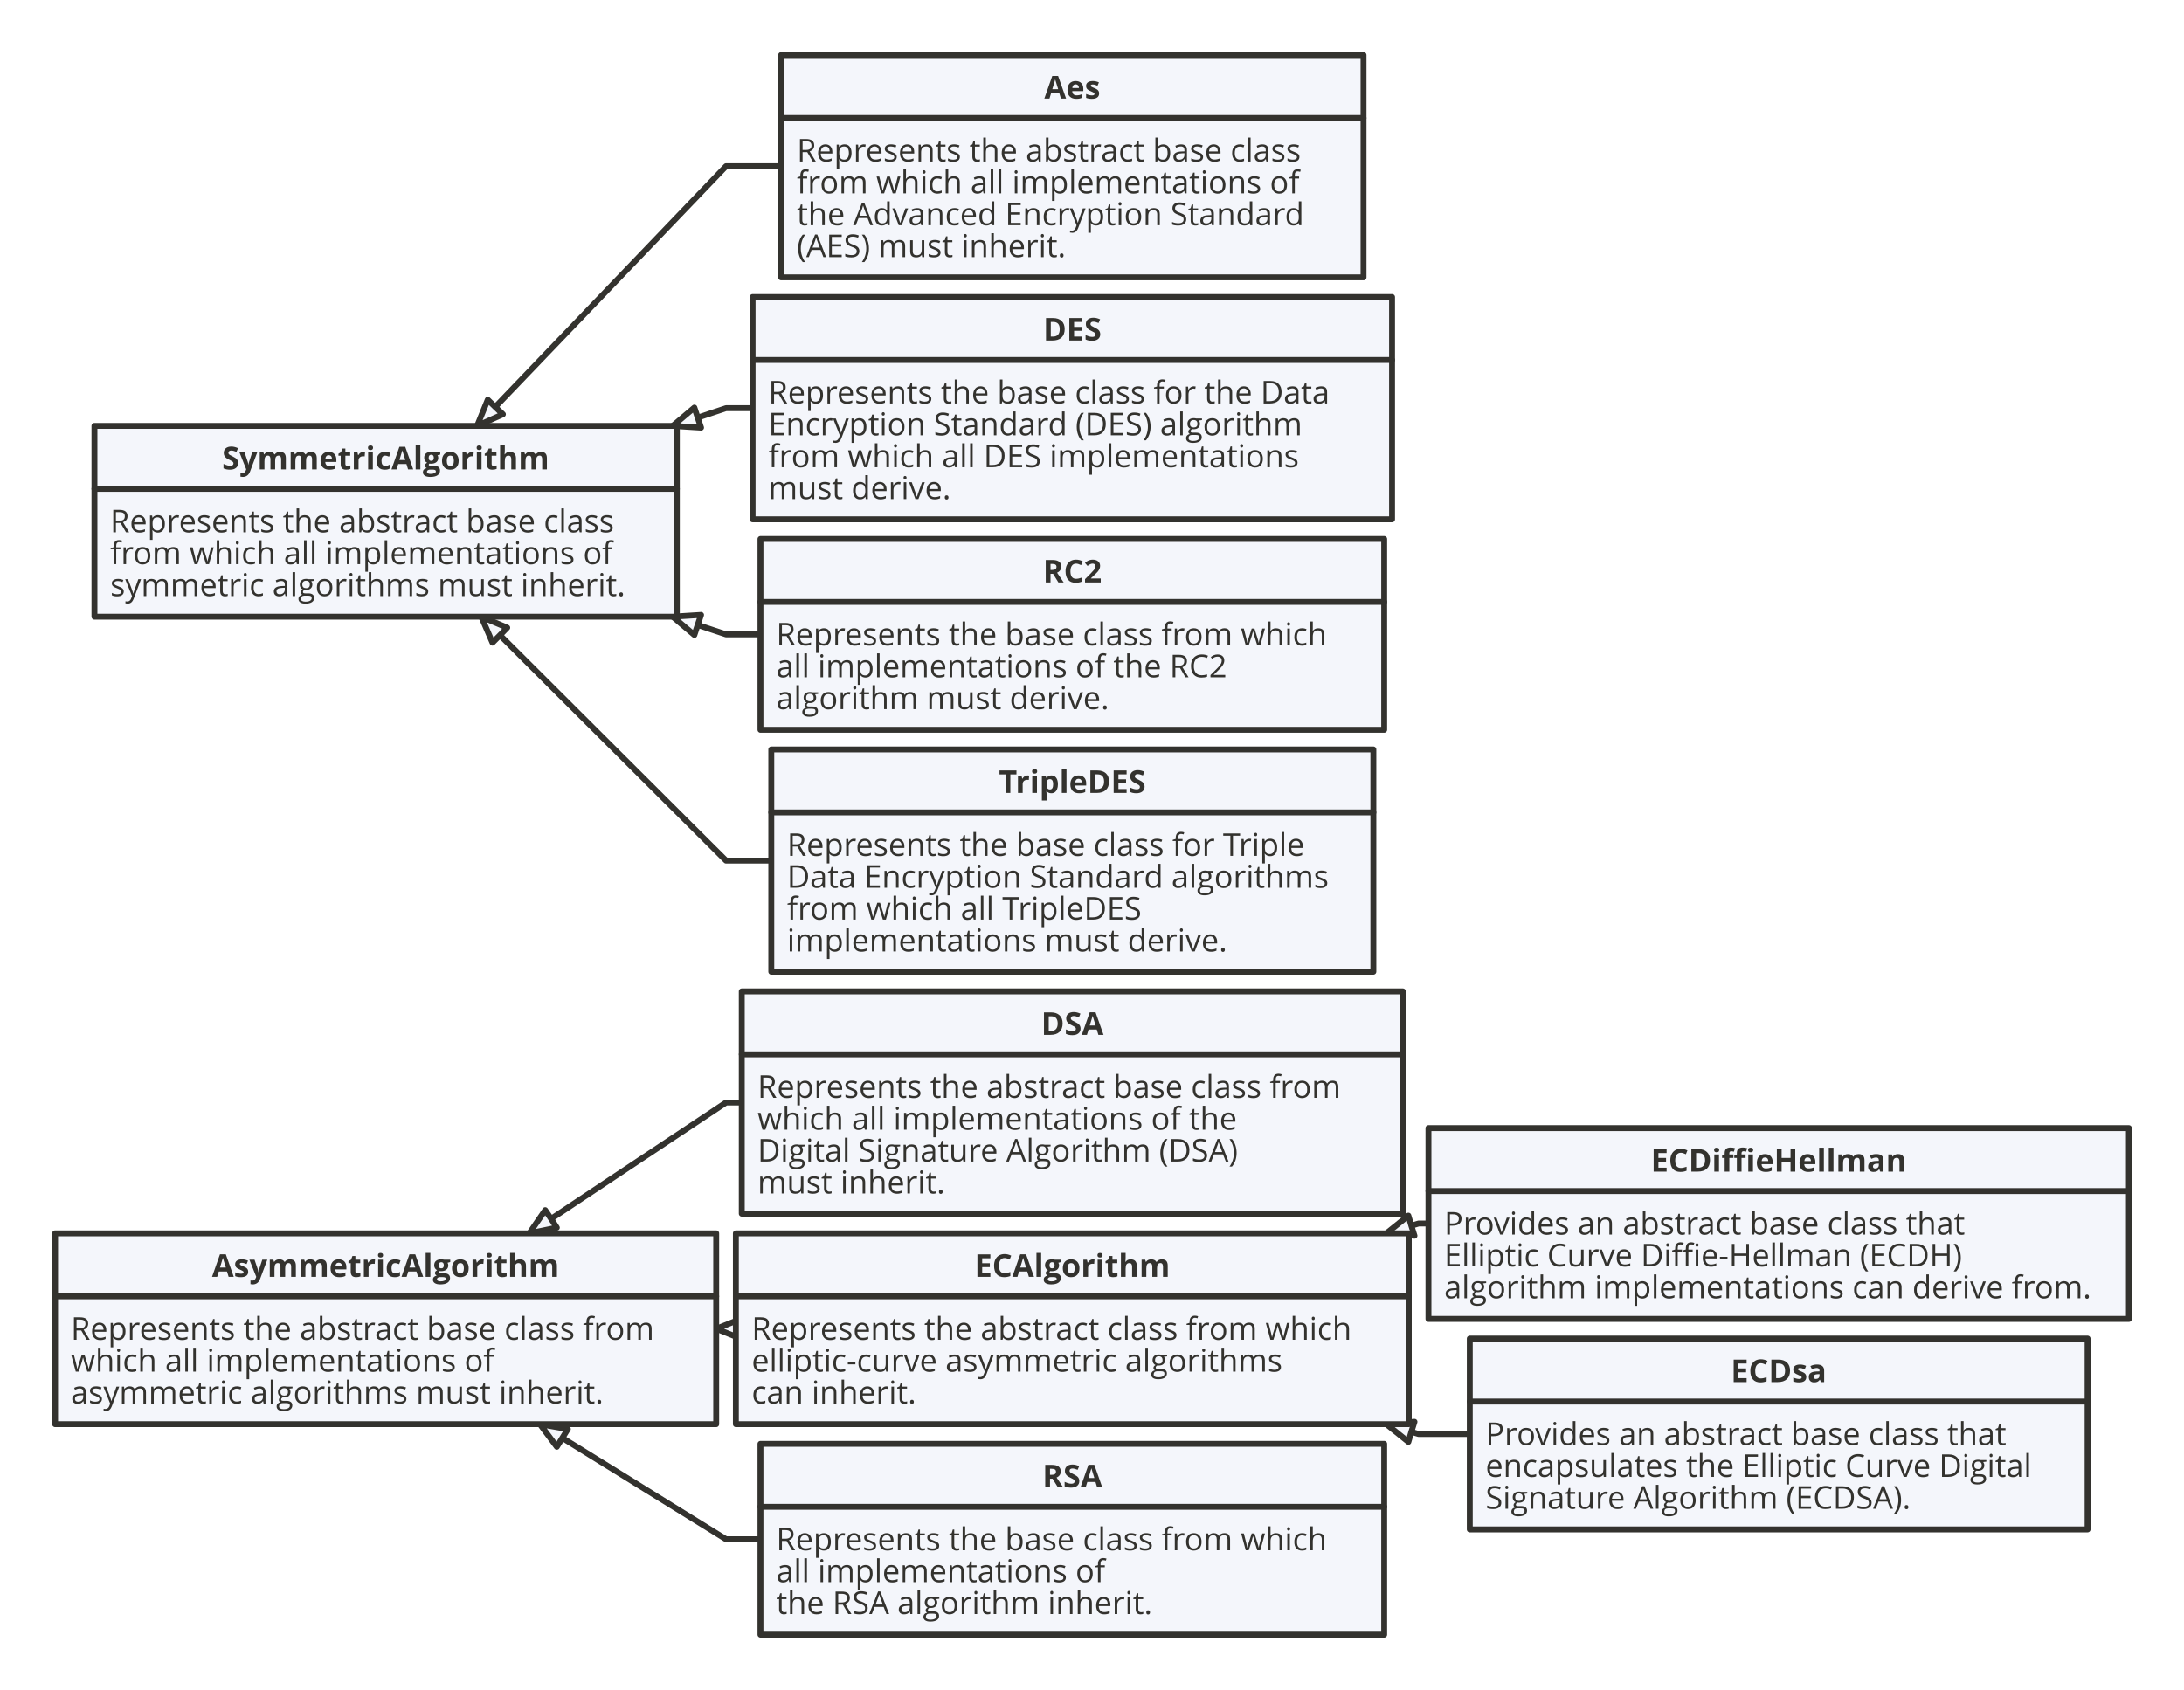
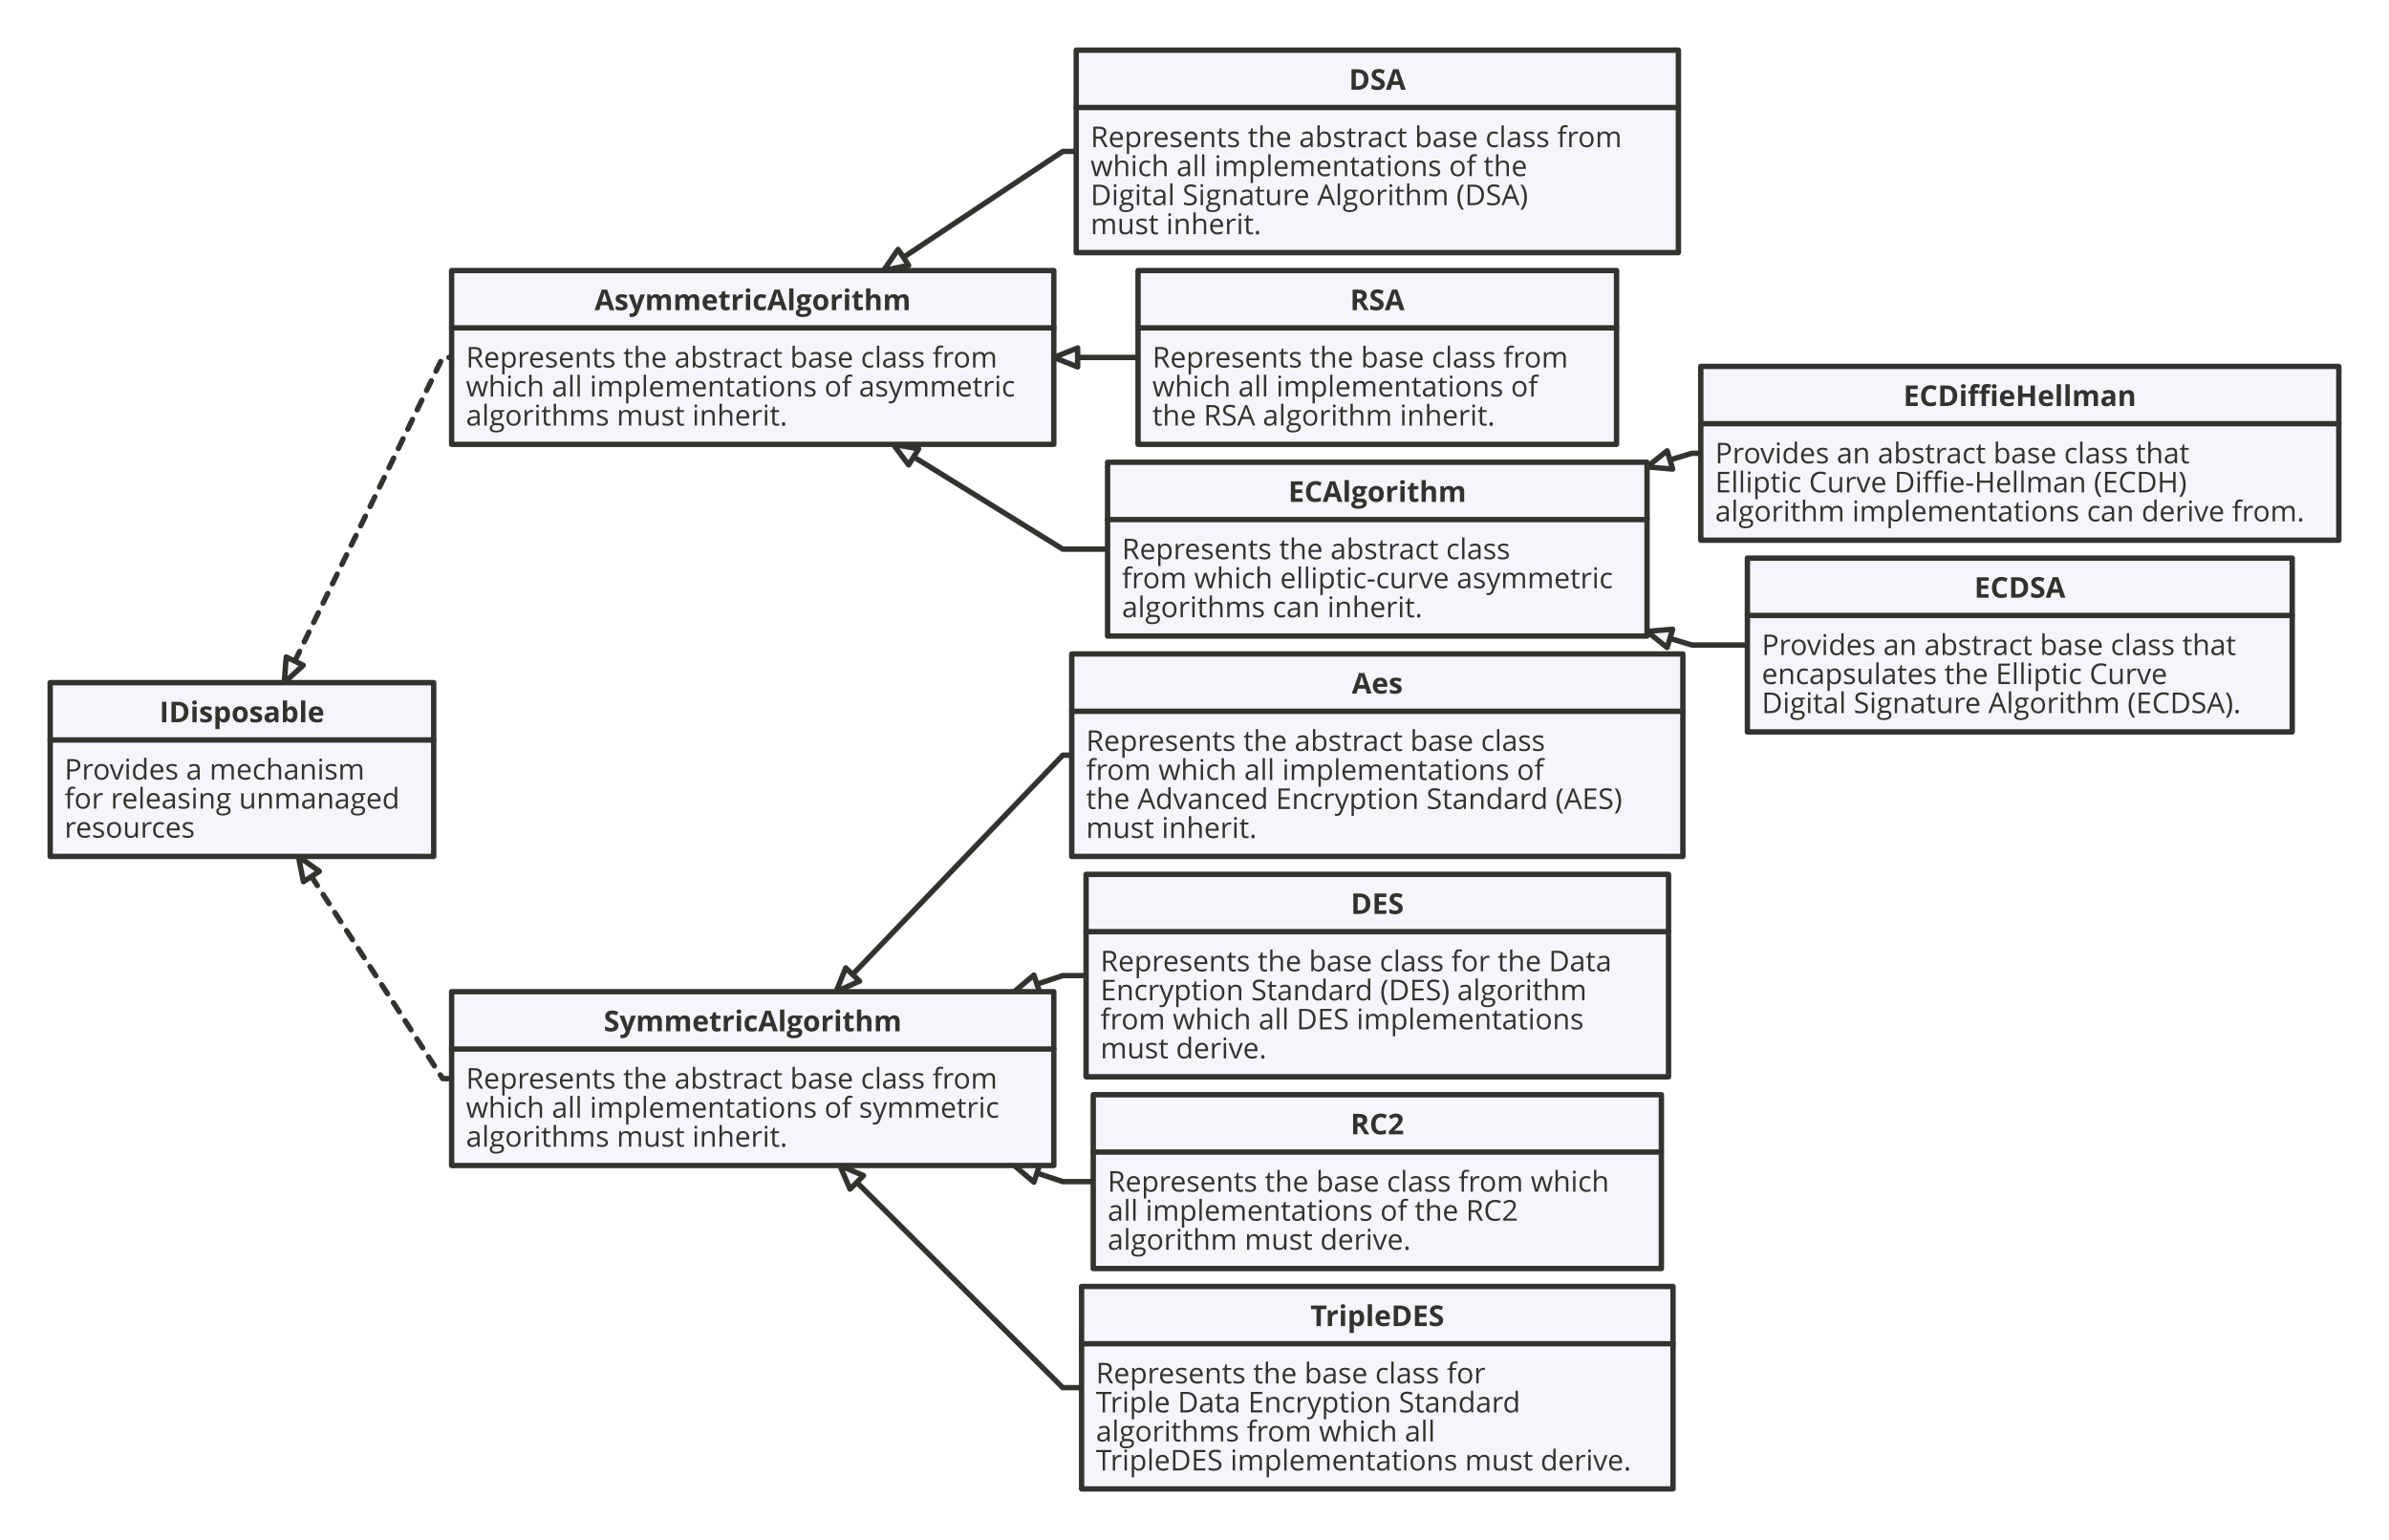
- <svg xmlns="http://www.w3.org/2000/svg" version="1.1" baseProfile="full" width="1110.0" height="859.0" viewBox="0 0 1110 859">
+ <svg xmlns="http://www.w3.org/2000/svg" version="1.1" baseProfile="full" width="1333.0" height="859.0" viewBox="0 0 1333 859">
  <g stroke-width="1.0" text-align="left" font="12pt Helvetica, Arial, sans-serif" font-size="12pt" font-family="'Open Sans'" font-weight="normal" font-style="normal">
    <g font-family="'Open Sans'" font-size="12pt" font-weight="bold" font-style="normal" stroke-width="3.0" stroke-linejoin="round" stroke-linecap="round" stroke="#33322E">
      <g stroke="transparent" fill="transparent">
-         <rect x="0.0" y="0.0" height="859.0" width="1110.0" stroke="none" />
+         <rect x="0.0" y="0.0" height="859.0" width="1333.0" stroke="none" />
      </g>
      <g transform="translate(8, 8)" fill="#33322E">
        <g transform="translate(20, 20)" fill="#f4f6fb" font-family="'Open Sans'" font-size="12pt" font-weight="normal" font-style="normal">
-           <path d="M223.7 178.9 L341 56.5 L369 56.5 L369.0 56.5 " fill="none" />
-           <path d="M219.9 175.2 L223.7 178.9 L227.6 182.6 L214.5 188.5 Z" />
-           <path d="M326.6 184.3 L341 179.5 L354.5 179.5 L354.5 179.5 " fill="none" />
-           <path d="M324.9 179.2 L326.6 184.3 L328.3 189.4 L313.9 188.5 Z" />
-           <path d="M326.6 289.7 L341 294.5 L358.5 294.5 L358.5 294.5 " fill="none" />
-           <path d="M328.3 284.6 L326.6 289.7 L324.9 294.8 L313.9 285.5 Z" />
-           <path d="M226.1 294.9 L341 409.5 L364 409.5 L364.0 409.5 " fill="none" />
-           <path d="M229.8 291.1 L226.1 294.9 L222.3 298.7 L216.6 285.5 Z" />
-           <path d="M257.8 703.0 L341 754.5 L358.5 754.5 L358.5 754.5 " fill="none" />
-           <path d="M260.6 698.5 L257.8 703.0 L255.0 707.5 L246.4 696.0 Z" />
-           <path d="M252.1 591.6 L341 532.5 L349 532.5 L349.0 532.5 " fill="none" />
-           <path d="M249.1 587.2 L252.1 591.6 L255.0 596.1 L241.0 599.0 Z" />
-           <path d="M349.3 647.5 L341 647.5 L346 647.5 L346.0 647.5 " fill="none" />
-           <path d="M349.3 642.2 L349.3 647.5 L349.3 652.8 L336.0 647.5 Z" />
-           <path d="M689.3 595.1 L693 594 L698 594 L698.0 594.0 " fill="none" />
-           <path d="M687.8 590.0 L689.3 595.1 L690.9 600.2 L676.6 599.0 Z" />
-           <path d="M689.3 699.9 L693 701 L719 701 L719.0 701.0 " fill="none" />
-           <path d="M690.9 694.8 L689.3 699.9 L687.8 705.0 L676.6 696.0 Z" />
+           <g stroke-dasharray="6 6">
+             <path d="M136.5 341.0 L219 171.5 L224 171.5 L224.0 171.5 " fill="none" />
+           </g>
+           <path d="M131.7 338.7 L136.5 341.0 L141.2 343.3 L130.6 353.0 Z" />
+           <path d="M476.1 115.6 L565 56.5 L572.5 56.5 L572.5 56.5 " fill="none" />
+           <path d="M473.1 111.2 L476.1 115.6 L479.0 120.1 L465.0 123.0 Z" />
+           <path d="M481.8 227.0 L565 278.5 L590 278.5 L590.0 278.5 " fill="none" />
+           <path d="M484.6 222.5 L481.8 227.0 L479.0 231.5 L470.4 220.0 Z" />
+           <path d="M573.3 171.5 L565 171.5 L607 171.5 L607.0 171.5 " fill="none" />
+           <path d="M573.3 166.2 L573.3 171.5 L573.3 176.8 L560.0 171.5 Z" />
+           <path d="M903.8 228.7 L916 225 L921 225 L921.0 225.0 " fill="none" />
+           <path d="M902.2 223.6 L903.8 228.7 L905.3 233.8 L891.0 232.6 Z" />
+           <path d="M903.8 328.3 L916 332 L947 332 L947.0 332.0 " fill="none" />
+           <path d="M905.3 323.2 L903.8 328.3 L902.2 333.4 L891.0 324.4 Z" />
+           <g stroke-dasharray="6 6">
+             <path d="M145.8 461.2 L219 574 L224 574 L224.0 574.0 " fill="none" />
+           </g>
+           <path d="M150.2 458.3 L145.8 461.2 L141.3 464.1 L138.5 450.0 Z" />
+           <path d="M447.7 515.9 L565 393.5 L570 393.5 L570.0 393.5 " fill="none" />
+           <path d="M443.9 512.2 L447.7 515.9 L451.6 519.6 L438.5 525.5 Z" />
+           <path d="M550.6 521.3 L565 516.5 L578 516.5 L578.0 516.5 " fill="none" />
+           <path d="M548.9 516.2 L550.6 521.3 L552.3 526.4 L537.9 525.5 Z" />
+           <path d="M550.6 626.7 L565 631.5 L582 631.5 L582.0 631.5 " fill="none" />
+           <path d="M552.3 621.6 L550.6 626.7 L548.9 631.8 L537.9 622.5 Z" />
+           <path d="M450.1 631.9 L565 746.5 L575.5 746.5 L575.5 746.5 " fill="none" />
+           <path d="M453.8 628.1 L450.1 631.9 L446.3 635.7 L440.6 622.5 Z" />
+           <g data-name="IDisposable">
+             <g fill="#f4f6fb" stroke="#33322E" data-name="IDisposable">
+               <rect x="0.0" y="353.0" height="97.0" width="214.0" data-name="IDisposable" />
+               <path d="M0.0 385.0 L214.0 385.0" fill="none" data-name="IDisposable" />
+             </g>
+             <g transform="translate(0, 353)" font-family="'Open Sans'" font-size="12pt" font-weight="bold" font-style="normal" data-name="IDisposable" data-compartment="0">
+               <g transform="translate(8, 8)" fill="#33322E" text-align="center" data-name="IDisposable" data-compartment="0">
+                 <text x="99.0" y="14.1" stroke="none" text-anchor="middle" data-name="IDisposable" data-compartment="0">IDisposable</text>
+               </g>
+             </g>
+             <g transform="translate(0, 385)" font-family="'Open Sans'" font-size="12pt" font-weight="normal" font-style="normal" data-name="IDisposable" data-compartment="1">
+               <g transform="translate(8, 8)" fill="#33322E" text-align="left" data-name="IDisposable" data-compartment="1">
+                 <text x="0.0" y="14.1" stroke="none" data-name="IDisposable" data-compartment="1">Provides a mechanism</text>
+                 <text x="0.0" y="30.3" stroke="none" data-name="IDisposable" data-compartment="1">for releasing unmanaged</text>
+                 <text x="0.0" y="46.5" stroke="none" data-name="IDisposable" data-compartment="1">resources</text>
+               </g>
+             </g>
+           </g>
+           <g data-name="AsymmetricAlgorithm">
+             <g fill="#f4f6fb" stroke="#33322E" data-name="AsymmetricAlgorithm">
+               <rect x="224.0" y="123.0" height="97.0" width="336.0" data-name="AsymmetricAlgorithm" />
+               <path d="M224.0 155.0 L560.0 155.0" fill="none" data-name="AsymmetricAlgorithm" />
+             </g>
+             <g transform="translate(224, 123)" font-family="'Open Sans'" font-size="12pt" font-weight="bold" font-style="normal" data-name="AsymmetricAlgorithm" data-compartment="0">
+               <g transform="translate(8, 8)" fill="#33322E" text-align="center" data-name="AsymmetricAlgorithm" data-compartment="0">
+                 <text x="160.0" y="14.1" stroke="none" text-anchor="middle" data-name="AsymmetricAlgorithm" data-compartment="0">AsymmetricAlgorithm</text>
+               </g>
+             </g>
+             <g transform="translate(224, 155)" font-family="'Open Sans'" font-size="12pt" font-weight="normal" font-style="normal" data-name="AsymmetricAlgorithm" data-compartment="1">
+               <g transform="translate(8, 8)" fill="#33322E" text-align="left" data-name="AsymmetricAlgorithm" data-compartment="1">
+                 <text x="0.0" y="14.1" stroke="none" data-name="AsymmetricAlgorithm" data-compartment="1">Represents the abstract base class from</text>
+                 <text x="0.0" y="30.3" stroke="none" data-name="AsymmetricAlgorithm" data-compartment="1">which all implementations of asymmetric</text>
+                 <text x="0.0" y="46.5" stroke="none" data-name="AsymmetricAlgorithm" data-compartment="1">algorithms must inherit.</text>
+               </g>
+             </g>
+           </g>
+           <g data-name="DSA">
+             <g fill="#f4f6fb" stroke="#33322E" data-name="DSA">
+               <rect x="572.5" y="0.0" height="113.0" width="336.0" data-name="DSA" />
+               <path d="M572.5 32.0 L908.5 32.0" fill="none" data-name="DSA" />
+             </g>
+             <g transform="translate(572.5, 0)" font-family="'Open Sans'" font-size="12pt" font-weight="bold" font-style="normal" data-name="DSA" data-compartment="0">
+               <g transform="translate(8, 8)" fill="#33322E" text-align="center" data-name="DSA" data-compartment="0">
+                 <text x="160.0" y="14.1" stroke="none" text-anchor="middle" data-name="DSA" data-compartment="0">DSA</text>
+               </g>
+             </g>
+             <g transform="translate(572.5, 32)" font-family="'Open Sans'" font-size="12pt" font-weight="normal" font-style="normal" data-name="DSA" data-compartment="1">
+               <g transform="translate(8, 8)" fill="#33322E" text-align="left" data-name="DSA" data-compartment="1">
+                 <text x="0.0" y="14.1" stroke="none" data-name="DSA" data-compartment="1">Represents the abstract base class from</text>
+                 <text x="0.0" y="30.3" stroke="none" data-name="DSA" data-compartment="1">which all implementations of the</text>
+                 <text x="0.0" y="46.5" stroke="none" data-name="DSA" data-compartment="1">Digital Signature Algorithm (DSA)</text>
+                 <text x="0.0" y="62.7" stroke="none" data-name="DSA" data-compartment="1">must inherit.</text>
+               </g>
+             </g>
+           </g>
+           <g data-name="RSA">
+             <g fill="#f4f6fb" stroke="#33322E" data-name="RSA">
+               <rect x="607.0" y="123.0" height="97.0" width="267.0" data-name="RSA" />
+               <path d="M607.0 155.0 L874.0 155.0" fill="none" data-name="RSA" />
+             </g>
+             <g transform="translate(607, 123)" font-family="'Open Sans'" font-size="12pt" font-weight="bold" font-style="normal" data-name="RSA" data-compartment="0">
+               <g transform="translate(8, 8)" fill="#33322E" text-align="center" data-name="RSA" data-compartment="0">
+                 <text x="125.5" y="14.1" stroke="none" text-anchor="middle" data-name="RSA" data-compartment="0">RSA</text>
+               </g>
+             </g>
+             <g transform="translate(607, 155)" font-family="'Open Sans'" font-size="12pt" font-weight="normal" font-style="normal" data-name="RSA" data-compartment="1">
+               <g transform="translate(8, 8)" fill="#33322E" text-align="left" data-name="RSA" data-compartment="1">
+                 <text x="0.0" y="14.1" stroke="none" data-name="RSA" data-compartment="1">Represents the base class from</text>
+                 <text x="0.0" y="30.3" stroke="none" data-name="RSA" data-compartment="1">which all implementations of</text>
+                 <text x="0.0" y="46.5" stroke="none" data-name="RSA" data-compartment="1">the RSA algorithm inherit.</text>
+               </g>
+             </g>
+           </g>
+           <g data-name="ECAlgorithm">
+             <g fill="#f4f6fb" stroke="#33322E" data-name="ECAlgorithm">
+               <rect x="590.0" y="230.0" height="97.0" width="301.0" data-name="ECAlgorithm" />
+               <path d="M590.0 262.0 L891.0 262.0" fill="none" data-name="ECAlgorithm" />
+             </g>
+             <g transform="translate(590, 230)" font-family="'Open Sans'" font-size="12pt" font-weight="bold" font-style="normal" data-name="ECAlgorithm" data-compartment="0">
+               <g transform="translate(8, 8)" fill="#33322E" text-align="center" data-name="ECAlgorithm" data-compartment="0">
+                 <text x="142.5" y="14.1" stroke="none" text-anchor="middle" data-name="ECAlgorithm" data-compartment="0">ECAlgorithm</text>
+               </g>
+             </g>
+             <g transform="translate(590, 262)" font-family="'Open Sans'" font-size="12pt" font-weight="normal" font-style="normal" data-name="ECAlgorithm" data-compartment="1">
+               <g transform="translate(8, 8)" fill="#33322E" text-align="left" data-name="ECAlgorithm" data-compartment="1">
+                 <text x="0.0" y="14.1" stroke="none" data-name="ECAlgorithm" data-compartment="1">Represents the abstract class</text>
+                 <text x="0.0" y="30.3" stroke="none" data-name="ECAlgorithm" data-compartment="1">from which elliptic-curve asymmetric</text>
+                 <text x="0.0" y="46.5" stroke="none" data-name="ECAlgorithm" data-compartment="1">algorithms can inherit.</text>
+               </g>
+             </g>
+           </g>
+           <g data-name="ECDiffieHellman">
+             <g fill="#f4f6fb" stroke="#33322E" data-name="ECDiffieHellman">
+               <rect x="921.0" y="176.5" height="97.0" width="356.0" data-name="ECDiffieHellman" />
+               <path d="M921.0 208.5 L1277.0 208.5" fill="none" data-name="ECDiffieHellman" />
+             </g>
+             <g transform="translate(921, 176.5)" font-family="'Open Sans'" font-size="12pt" font-weight="bold" font-style="normal" data-name="ECDiffieHellman" data-compartment="0">
+               <g transform="translate(8, 8)" fill="#33322E" text-align="center" data-name="ECDiffieHellman" data-compartment="0">
+                 <text x="170.0" y="14.1" stroke="none" text-anchor="middle" data-name="ECDiffieHellman" data-compartment="0">ECDiffieHellman</text>
+               </g>
+             </g>
+             <g transform="translate(921, 208.5)" font-family="'Open Sans'" font-size="12pt" font-weight="normal" font-style="normal" data-name="ECDiffieHellman" data-compartment="1">
+               <g transform="translate(8, 8)" fill="#33322E" text-align="left" data-name="ECDiffieHellman" data-compartment="1">
+                 <text x="0.0" y="14.1" stroke="none" data-name="ECDiffieHellman" data-compartment="1">Provides an abstract base class that</text>
+                 <text x="0.0" y="30.3" stroke="none" data-name="ECDiffieHellman" data-compartment="1">Elliptic Curve Diffie-Hellman (ECDH)</text>
+                 <text x="0.0" y="46.5" stroke="none" data-name="ECDiffieHellman" data-compartment="1">algorithm implementations can derive from.</text>
+               </g>
+             </g>
+           </g>
+           <g data-name="ECDSA">
+             <g fill="#f4f6fb" stroke="#33322E" data-name="ECDSA">
+               <rect x="947.0" y="283.5" height="97.0" width="304.0" data-name="ECDSA" />
+               <path d="M947.0 315.5 L1251.0 315.5" fill="none" data-name="ECDSA" />
+             </g>
+             <g transform="translate(947, 283.5)" font-family="'Open Sans'" font-size="12pt" font-weight="bold" font-style="normal" data-name="ECDSA" data-compartment="0">
+               <g transform="translate(8, 8)" fill="#33322E" text-align="center" data-name="ECDSA" data-compartment="0">
+                 <text x="144.0" y="14.1" stroke="none" text-anchor="middle" data-name="ECDSA" data-compartment="0">ECDSA</text>
+               </g>
+             </g>
+             <g transform="translate(947, 315.5)" font-family="'Open Sans'" font-size="12pt" font-weight="normal" font-style="normal" data-name="ECDSA" data-compartment="1">
+               <g transform="translate(8, 8)" fill="#33322E" text-align="left" data-name="ECDSA" data-compartment="1">
+                 <text x="0.0" y="14.1" stroke="none" data-name="ECDSA" data-compartment="1">Provides an abstract base class that</text>
+                 <text x="0.0" y="30.3" stroke="none" data-name="ECDSA" data-compartment="1">encapsulates the Elliptic Curve</text>
+                 <text x="0.0" y="46.5" stroke="none" data-name="ECDSA" data-compartment="1">Digital Signature Algorithm (ECDSA).</text>
+               </g>
+             </g>
+           </g>
          <g data-name="SymmetricAlgorithm">
            <g fill="#f4f6fb" stroke="#33322E" data-name="SymmetricAlgorithm">
-               <rect x="20.0" y="188.5" height="97.0" width="296.0" data-name="SymmetricAlgorithm" />
-               <path d="M20.0 220.5 L316.0 220.5" fill="none" data-name="SymmetricAlgorithm" />
-             </g>
-             <g transform="translate(20, 188.5)" font-family="'Open Sans'" font-size="12pt" font-weight="bold" font-style="normal" data-name="SymmetricAlgorithm" data-compartment="0">
+               <rect x="224.0" y="525.5" height="97.0" width="336.0" data-name="SymmetricAlgorithm" />
+               <path d="M224.0 557.5 L560.0 557.5" fill="none" data-name="SymmetricAlgorithm" />
+             </g>
+             <g transform="translate(224, 525.5)" font-family="'Open Sans'" font-size="12pt" font-weight="bold" font-style="normal" data-name="SymmetricAlgorithm" data-compartment="0">
              <g transform="translate(8, 8)" fill="#33322E" text-align="center" data-name="SymmetricAlgorithm" data-compartment="0">
-                 <text x="140.0" y="14.1" stroke="none" text-anchor="middle" data-name="SymmetricAlgorithm" data-compartment="0">SymmetricAlgorithm</text>
-               </g>
-             </g>
-             <g transform="translate(20, 220.5)" font-family="'Open Sans'" font-size="12pt" font-weight="normal" font-style="normal" data-name="SymmetricAlgorithm" data-compartment="1">
+                 <text x="160.0" y="14.1" stroke="none" text-anchor="middle" data-name="SymmetricAlgorithm" data-compartment="0">SymmetricAlgorithm</text>
+               </g>
+             </g>
+             <g transform="translate(224, 557.5)" font-family="'Open Sans'" font-size="12pt" font-weight="normal" font-style="normal" data-name="SymmetricAlgorithm" data-compartment="1">
              <g transform="translate(8, 8)" fill="#33322E" text-align="left" data-name="SymmetricAlgorithm" data-compartment="1">
-                 <text x="0.0" y="14.1" stroke="none" data-name="SymmetricAlgorithm" data-compartment="1">Represents the abstract base class</text>
-                 <text x="0.0" y="30.3" stroke="none" data-name="SymmetricAlgorithm" data-compartment="1">from which all implementations of</text>
-                 <text x="0.0" y="46.5" stroke="none" data-name="SymmetricAlgorithm" data-compartment="1">symmetric algorithms must inherit.</text>
+                 <text x="0.0" y="14.1" stroke="none" data-name="SymmetricAlgorithm" data-compartment="1">Represents the abstract base class from</text>
+                 <text x="0.0" y="30.3" stroke="none" data-name="SymmetricAlgorithm" data-compartment="1">which all implementations of symmetric</text>
+                 <text x="0.0" y="46.5" stroke="none" data-name="SymmetricAlgorithm" data-compartment="1">algorithms must inherit.</text>
              </g>
            </g>
          </g>
          <g data-name="Aes">
            <g fill="#f4f6fb" stroke="#33322E" data-name="Aes">
-               <rect x="369.0" y="0.0" height="113.0" width="296.0" data-name="Aes" />
-               <path d="M369.0 32.0 L665.0 32.0" fill="none" data-name="Aes" />
-             </g>
-             <g transform="translate(369, 0)" font-family="'Open Sans'" font-size="12pt" font-weight="bold" font-style="normal" data-name="Aes" data-compartment="0">
+               <rect x="570.0" y="337.0" height="113.0" width="341.0" data-name="Aes" />
+               <path d="M570.0 369.0 L911.0 369.0" fill="none" data-name="Aes" />
+             </g>
+             <g transform="translate(570, 337)" font-family="'Open Sans'" font-size="12pt" font-weight="bold" font-style="normal" data-name="Aes" data-compartment="0">
              <g transform="translate(8, 8)" fill="#33322E" text-align="center" data-name="Aes" data-compartment="0">
-                 <text x="140.0" y="14.1" stroke="none" text-anchor="middle" data-name="Aes" data-compartment="0">Aes</text>
-               </g>
-             </g>
-             <g transform="translate(369, 32)" font-family="'Open Sans'" font-size="12pt" font-weight="normal" font-style="normal" data-name="Aes" data-compartment="1">
+                 <text x="162.5" y="14.1" stroke="none" text-anchor="middle" data-name="Aes" data-compartment="0">Aes</text>
+               </g>
+             </g>
+             <g transform="translate(570, 369)" font-family="'Open Sans'" font-size="12pt" font-weight="normal" font-style="normal" data-name="Aes" data-compartment="1">
              <g transform="translate(8, 8)" fill="#33322E" text-align="left" data-name="Aes" data-compartment="1">
                <text x="0.0" y="14.1" stroke="none" data-name="Aes" data-compartment="1">Represents the abstract base class</text>
                <text x="0.0" y="30.3" stroke="none" data-name="Aes" data-compartment="1">from which all implementations of</text>
-                 <text x="0.0" y="46.5" stroke="none" data-name="Aes" data-compartment="1">the Advanced Encryption Standard</text>
-                 <text x="0.0" y="62.7" stroke="none" data-name="Aes" data-compartment="1">(AES) must inherit.</text>
+                 <text x="0.0" y="46.5" stroke="none" data-name="Aes" data-compartment="1">the Advanced Encryption Standard (AES)</text>
+                 <text x="0.0" y="62.7" stroke="none" data-name="Aes" data-compartment="1">must inherit.</text>
              </g>
            </g>
          </g>
          <g data-name="DES">
            <g fill="#f4f6fb" stroke="#33322E" data-name="DES">
-               <rect x="354.5" y="123.0" height="113.0" width="325.0" data-name="DES" />
-               <path d="M354.5 155.0 L679.5 155.0" fill="none" data-name="DES" />
-             </g>
-             <g transform="translate(354.5, 123)" font-family="'Open Sans'" font-size="12pt" font-weight="bold" font-style="normal" data-name="DES" data-compartment="0">
+               <rect x="578.0" y="460.0" height="113.0" width="325.0" data-name="DES" />
+               <path d="M578.0 492.0 L903.0 492.0" fill="none" data-name="DES" />
+             </g>
+             <g transform="translate(578, 460)" font-family="'Open Sans'" font-size="12pt" font-weight="bold" font-style="normal" data-name="DES" data-compartment="0">
              <g transform="translate(8, 8)" fill="#33322E" text-align="center" data-name="DES" data-compartment="0">
                <text x="154.5" y="14.1" stroke="none" text-anchor="middle" data-name="DES" data-compartment="0">DES</text>
              </g>
            </g>
-             <g transform="translate(354.5, 155)" font-family="'Open Sans'" font-size="12pt" font-weight="normal" font-style="normal" data-name="DES" data-compartment="1">
+             <g transform="translate(578, 492)" font-family="'Open Sans'" font-size="12pt" font-weight="normal" font-style="normal" data-name="DES" data-compartment="1">
              <g transform="translate(8, 8)" fill="#33322E" text-align="left" data-name="DES" data-compartment="1">
                <text x="0.0" y="14.1" stroke="none" data-name="DES" data-compartment="1">Represents the base class for the Data</text>
                <text x="0.0" y="30.3" stroke="none" data-name="DES" data-compartment="1">Encryption Standard (DES) algorithm</text>
                <text x="0.0" y="46.5" stroke="none" data-name="DES" data-compartment="1">from which all DES implementations</text>
                <text x="0.0" y="62.7" stroke="none" data-name="DES" data-compartment="1">must derive.</text>
              </g>
            </g>
          </g>
          <g data-name="RC2">
            <g fill="#f4f6fb" stroke="#33322E" data-name="RC2">
-               <rect x="358.5" y="246.0" height="97.0" width="317.0" data-name="RC2" />
-               <path d="M358.5 278.0 L675.5 278.0" fill="none" data-name="RC2" />
-             </g>
-             <g transform="translate(358.5, 246)" font-family="'Open Sans'" font-size="12pt" font-weight="bold" font-style="normal" data-name="RC2" data-compartment="0">
+               <rect x="582.0" y="583.0" height="97.0" width="317.0" data-name="RC2" />
+               <path d="M582.0 615.0 L899.0 615.0" fill="none" data-name="RC2" />
+             </g>
+             <g transform="translate(582, 583)" font-family="'Open Sans'" font-size="12pt" font-weight="bold" font-style="normal" data-name="RC2" data-compartment="0">
              <g transform="translate(8, 8)" fill="#33322E" text-align="center" data-name="RC2" data-compartment="0">
                <text x="150.5" y="14.1" stroke="none" text-anchor="middle" data-name="RC2" data-compartment="0">RC2</text>
              </g>
            </g>
-             <g transform="translate(358.5, 278)" font-family="'Open Sans'" font-size="12pt" font-weight="normal" font-style="normal" data-name="RC2" data-compartment="1">
+             <g transform="translate(582, 615)" font-family="'Open Sans'" font-size="12pt" font-weight="normal" font-style="normal" data-name="RC2" data-compartment="1">
              <g transform="translate(8, 8)" fill="#33322E" text-align="left" data-name="RC2" data-compartment="1">
                <text x="0.0" y="14.1" stroke="none" data-name="RC2" data-compartment="1">Represents the base class from which</text>
                <text x="0.0" y="30.3" stroke="none" data-name="RC2" data-compartment="1">all implementations of the RC2</text>
                <text x="0.0" y="46.5" stroke="none" data-name="RC2" data-compartment="1">algorithm must derive.</text>
              </g>
            </g>
          </g>
          <g data-name="TripleDES">
            <g fill="#f4f6fb" stroke="#33322E" data-name="TripleDES">
-               <rect x="364.0" y="353.0" height="113.0" width="306.0" data-name="TripleDES" />
-               <path d="M364.0 385.0 L670.0 385.0" fill="none" data-name="TripleDES" />
-             </g>
-             <g transform="translate(364, 353)" font-family="'Open Sans'" font-size="12pt" font-weight="bold" font-style="normal" data-name="TripleDES" data-compartment="0">
+               <rect x="575.5" y="690.0" height="113.0" width="330.0" data-name="TripleDES" />
+               <path d="M575.5 722.0 L905.5 722.0" fill="none" data-name="TripleDES" />
+             </g>
+             <g transform="translate(575.5, 690)" font-family="'Open Sans'" font-size="12pt" font-weight="bold" font-style="normal" data-name="TripleDES" data-compartment="0">
              <g transform="translate(8, 8)" fill="#33322E" text-align="center" data-name="TripleDES" data-compartment="0">
-                 <text x="145.0" y="14.1" stroke="none" text-anchor="middle" data-name="TripleDES" data-compartment="0">TripleDES</text>
-               </g>
-             </g>
-             <g transform="translate(364, 385)" font-family="'Open Sans'" font-size="12pt" font-weight="normal" font-style="normal" data-name="TripleDES" data-compartment="1">
+                 <text x="157.0" y="14.1" stroke="none" text-anchor="middle" data-name="TripleDES" data-compartment="0">TripleDES</text>
+               </g>
+             </g>
+             <g transform="translate(575.5, 722)" font-family="'Open Sans'" font-size="12pt" font-weight="normal" font-style="normal" data-name="TripleDES" data-compartment="1">
              <g transform="translate(8, 8)" fill="#33322E" text-align="left" data-name="TripleDES" data-compartment="1">
-                 <text x="0.0" y="14.1" stroke="none" data-name="TripleDES" data-compartment="1">Represents the base class for Triple</text>
-                 <text x="0.0" y="30.3" stroke="none" data-name="TripleDES" data-compartment="1">Data Encryption Standard algorithms</text>
-                 <text x="0.0" y="46.5" stroke="none" data-name="TripleDES" data-compartment="1">from which all TripleDES</text>
-                 <text x="0.0" y="62.7" stroke="none" data-name="TripleDES" data-compartment="1">implementations must derive.</text>
-               </g>
-             </g>
-           </g>
-           <g data-name="AsymmetricAlgorithm">
-             <g fill="#f4f6fb" stroke="#33322E" data-name="AsymmetricAlgorithm">
-               <rect x="0.0" y="599.0" height="97.0" width="336.0" data-name="AsymmetricAlgorithm" />
-               <path d="M0.0 631.0 L336.0 631.0" fill="none" data-name="AsymmetricAlgorithm" />
-             </g>
-             <g transform="translate(0, 599)" font-family="'Open Sans'" font-size="12pt" font-weight="bold" font-style="normal" data-name="AsymmetricAlgorithm" data-compartment="0">
-               <g transform="translate(8, 8)" fill="#33322E" text-align="center" data-name="AsymmetricAlgorithm" data-compartment="0">
-                 <text x="160.0" y="14.1" stroke="none" text-anchor="middle" data-name="AsymmetricAlgorithm" data-compartment="0">AsymmetricAlgorithm</text>
-               </g>
-             </g>
-             <g transform="translate(0, 631)" font-family="'Open Sans'" font-size="12pt" font-weight="normal" font-style="normal" data-name="AsymmetricAlgorithm" data-compartment="1">
-               <g transform="translate(8, 8)" fill="#33322E" text-align="left" data-name="AsymmetricAlgorithm" data-compartment="1">
-                 <text x="0.0" y="14.1" stroke="none" data-name="AsymmetricAlgorithm" data-compartment="1">Represents the abstract base class from</text>
-                 <text x="0.0" y="30.3" stroke="none" data-name="AsymmetricAlgorithm" data-compartment="1">which all implementations of</text>
-                 <text x="0.0" y="46.5" stroke="none" data-name="AsymmetricAlgorithm" data-compartment="1">asymmetric algorithms must inherit.</text>
-               </g>
-             </g>
-           </g>
-           <g data-name="DSA">
-             <g fill="#f4f6fb" stroke="#33322E" data-name="DSA">
-               <rect x="349.0" y="476.0" height="113.0" width="336.0" data-name="DSA" />
-               <path d="M349.0 508.0 L685.0 508.0" fill="none" data-name="DSA" />
-             </g>
-             <g transform="translate(349, 476)" font-family="'Open Sans'" font-size="12pt" font-weight="bold" font-style="normal" data-name="DSA" data-compartment="0">
-               <g transform="translate(8, 8)" fill="#33322E" text-align="center" data-name="DSA" data-compartment="0">
-                 <text x="160.0" y="14.1" stroke="none" text-anchor="middle" data-name="DSA" data-compartment="0">DSA</text>
-               </g>
-             </g>
-             <g transform="translate(349, 508)" font-family="'Open Sans'" font-size="12pt" font-weight="normal" font-style="normal" data-name="DSA" data-compartment="1">
-               <g transform="translate(8, 8)" fill="#33322E" text-align="left" data-name="DSA" data-compartment="1">
-                 <text x="0.0" y="14.1" stroke="none" data-name="DSA" data-compartment="1">Represents the abstract base class from</text>
-                 <text x="0.0" y="30.3" stroke="none" data-name="DSA" data-compartment="1">which all implementations of the</text>
-                 <text x="0.0" y="46.5" stroke="none" data-name="DSA" data-compartment="1">Digital Signature Algorithm (DSA)</text>
-                 <text x="0.0" y="62.7" stroke="none" data-name="DSA" data-compartment="1">must inherit.</text>
-               </g>
-             </g>
-           </g>
-           <g data-name="ECAlgorithm">
-             <g fill="#f4f6fb" stroke="#33322E" data-name="ECAlgorithm">
-               <rect x="346.0" y="599.0" height="97.0" width="342.0" data-name="ECAlgorithm" />
-               <path d="M346.0 631.0 L688.0 631.0" fill="none" data-name="ECAlgorithm" />
-             </g>
-             <g transform="translate(346, 599)" font-family="'Open Sans'" font-size="12pt" font-weight="bold" font-style="normal" data-name="ECAlgorithm" data-compartment="0">
-               <g transform="translate(8, 8)" fill="#33322E" text-align="center" data-name="ECAlgorithm" data-compartment="0">
-                 <text x="163.0" y="14.1" stroke="none" text-anchor="middle" data-name="ECAlgorithm" data-compartment="0">ECAlgorithm</text>
-               </g>
-             </g>
-             <g transform="translate(346, 631)" font-family="'Open Sans'" font-size="12pt" font-weight="normal" font-style="normal" data-name="ECAlgorithm" data-compartment="1">
-               <g transform="translate(8, 8)" fill="#33322E" text-align="left" data-name="ECAlgorithm" data-compartment="1">
-                 <text x="0.0" y="14.1" stroke="none" data-name="ECAlgorithm" data-compartment="1">Represents the abstract class from which</text>
-                 <text x="0.0" y="30.3" stroke="none" data-name="ECAlgorithm" data-compartment="1">elliptic-curve asymmetric algorithms</text>
-                 <text x="0.0" y="46.5" stroke="none" data-name="ECAlgorithm" data-compartment="1">can inherit.</text>
-               </g>
-             </g>
-           </g>
-           <g data-name="RSA">
-             <g fill="#f4f6fb" stroke="#33322E" data-name="RSA">
-               <rect x="358.5" y="706.0" height="97.0" width="317.0" data-name="RSA" />
-               <path d="M358.5 738.0 L675.5 738.0" fill="none" data-name="RSA" />
-             </g>
-             <g transform="translate(358.5, 706)" font-family="'Open Sans'" font-size="12pt" font-weight="bold" font-style="normal" data-name="RSA" data-compartment="0">
-               <g transform="translate(8, 8)" fill="#33322E" text-align="center" data-name="RSA" data-compartment="0">
-                 <text x="150.5" y="14.1" stroke="none" text-anchor="middle" data-name="RSA" data-compartment="0">RSA</text>
-               </g>
-             </g>
-             <g transform="translate(358.5, 738)" font-family="'Open Sans'" font-size="12pt" font-weight="normal" font-style="normal" data-name="RSA" data-compartment="1">
-               <g transform="translate(8, 8)" fill="#33322E" text-align="left" data-name="RSA" data-compartment="1">
-                 <text x="0.0" y="14.1" stroke="none" data-name="RSA" data-compartment="1">Represents the base class from which</text>
-                 <text x="0.0" y="30.3" stroke="none" data-name="RSA" data-compartment="1">all implementations of</text>
-                 <text x="0.0" y="46.5" stroke="none" data-name="RSA" data-compartment="1">the RSA algorithm inherit.</text>
-               </g>
-             </g>
-           </g>
-           <g data-name="ECDiffieHellman">
-             <g fill="#f4f6fb" stroke="#33322E" data-name="ECDiffieHellman">
-               <rect x="698.0" y="545.5" height="97.0" width="356.0" data-name="ECDiffieHellman" />
-               <path d="M698.0 577.5 L1054.0 577.5" fill="none" data-name="ECDiffieHellman" />
-             </g>
-             <g transform="translate(698, 545.5)" font-family="'Open Sans'" font-size="12pt" font-weight="bold" font-style="normal" data-name="ECDiffieHellman" data-compartment="0">
-               <g transform="translate(8, 8)" fill="#33322E" text-align="center" data-name="ECDiffieHellman" data-compartment="0">
-                 <text x="170.0" y="14.1" stroke="none" text-anchor="middle" data-name="ECDiffieHellman" data-compartment="0">ECDiffieHellman</text>
-               </g>
-             </g>
-             <g transform="translate(698, 577.5)" font-family="'Open Sans'" font-size="12pt" font-weight="normal" font-style="normal" data-name="ECDiffieHellman" data-compartment="1">
-               <g transform="translate(8, 8)" fill="#33322E" text-align="left" data-name="ECDiffieHellman" data-compartment="1">
-                 <text x="0.0" y="14.1" stroke="none" data-name="ECDiffieHellman" data-compartment="1">Provides an abstract base class that</text>
-                 <text x="0.0" y="30.3" stroke="none" data-name="ECDiffieHellman" data-compartment="1">Elliptic Curve Diffie-Hellman (ECDH)</text>
-                 <text x="0.0" y="46.5" stroke="none" data-name="ECDiffieHellman" data-compartment="1">algorithm implementations can derive from.</text>
-               </g>
-             </g>
-           </g>
-           <g data-name="ECDsa">
-             <g fill="#f4f6fb" stroke="#33322E" data-name="ECDsa">
-               <rect x="719.0" y="652.5" height="97.0" width="314.0" data-name="ECDsa" />
-               <path d="M719.0 684.5 L1033.0 684.5" fill="none" data-name="ECDsa" />
-             </g>
-             <g transform="translate(719, 652.5)" font-family="'Open Sans'" font-size="12pt" font-weight="bold" font-style="normal" data-name="ECDsa" data-compartment="0">
-               <g transform="translate(8, 8)" fill="#33322E" text-align="center" data-name="ECDsa" data-compartment="0">
-                 <text x="149.0" y="14.1" stroke="none" text-anchor="middle" data-name="ECDsa" data-compartment="0">ECDsa</text>
-               </g>
-             </g>
-             <g transform="translate(719, 684.5)" font-family="'Open Sans'" font-size="12pt" font-weight="normal" font-style="normal" data-name="ECDsa" data-compartment="1">
-               <g transform="translate(8, 8)" fill="#33322E" text-align="left" data-name="ECDsa" data-compartment="1">
-                 <text x="0.0" y="14.1" stroke="none" data-name="ECDsa" data-compartment="1">Provides an abstract base class that</text>
-                 <text x="0.0" y="30.3" stroke="none" data-name="ECDsa" data-compartment="1">encapsulates the Elliptic Curve Digital</text>
-                 <text x="0.0" y="46.5" stroke="none" data-name="ECDsa" data-compartment="1">Signature Algorithm (ECDSA).</text>
+                 <text x="0.0" y="14.1" stroke="none" data-name="TripleDES" data-compartment="1">Represents the base class for</text>
+                 <text x="0.0" y="30.3" stroke="none" data-name="TripleDES" data-compartment="1">Triple Data Encryption Standard</text>
+                 <text x="0.0" y="46.5" stroke="none" data-name="TripleDES" data-compartment="1">algorithms from which all</text>
+                 <text x="0.0" y="62.7" stroke="none" data-name="TripleDES" data-compartment="1">TripleDES implementations must derive.</text>
              </g>
            </g>
          </g>
        </g>
      </g>
    </g>
  </g>
</svg>
